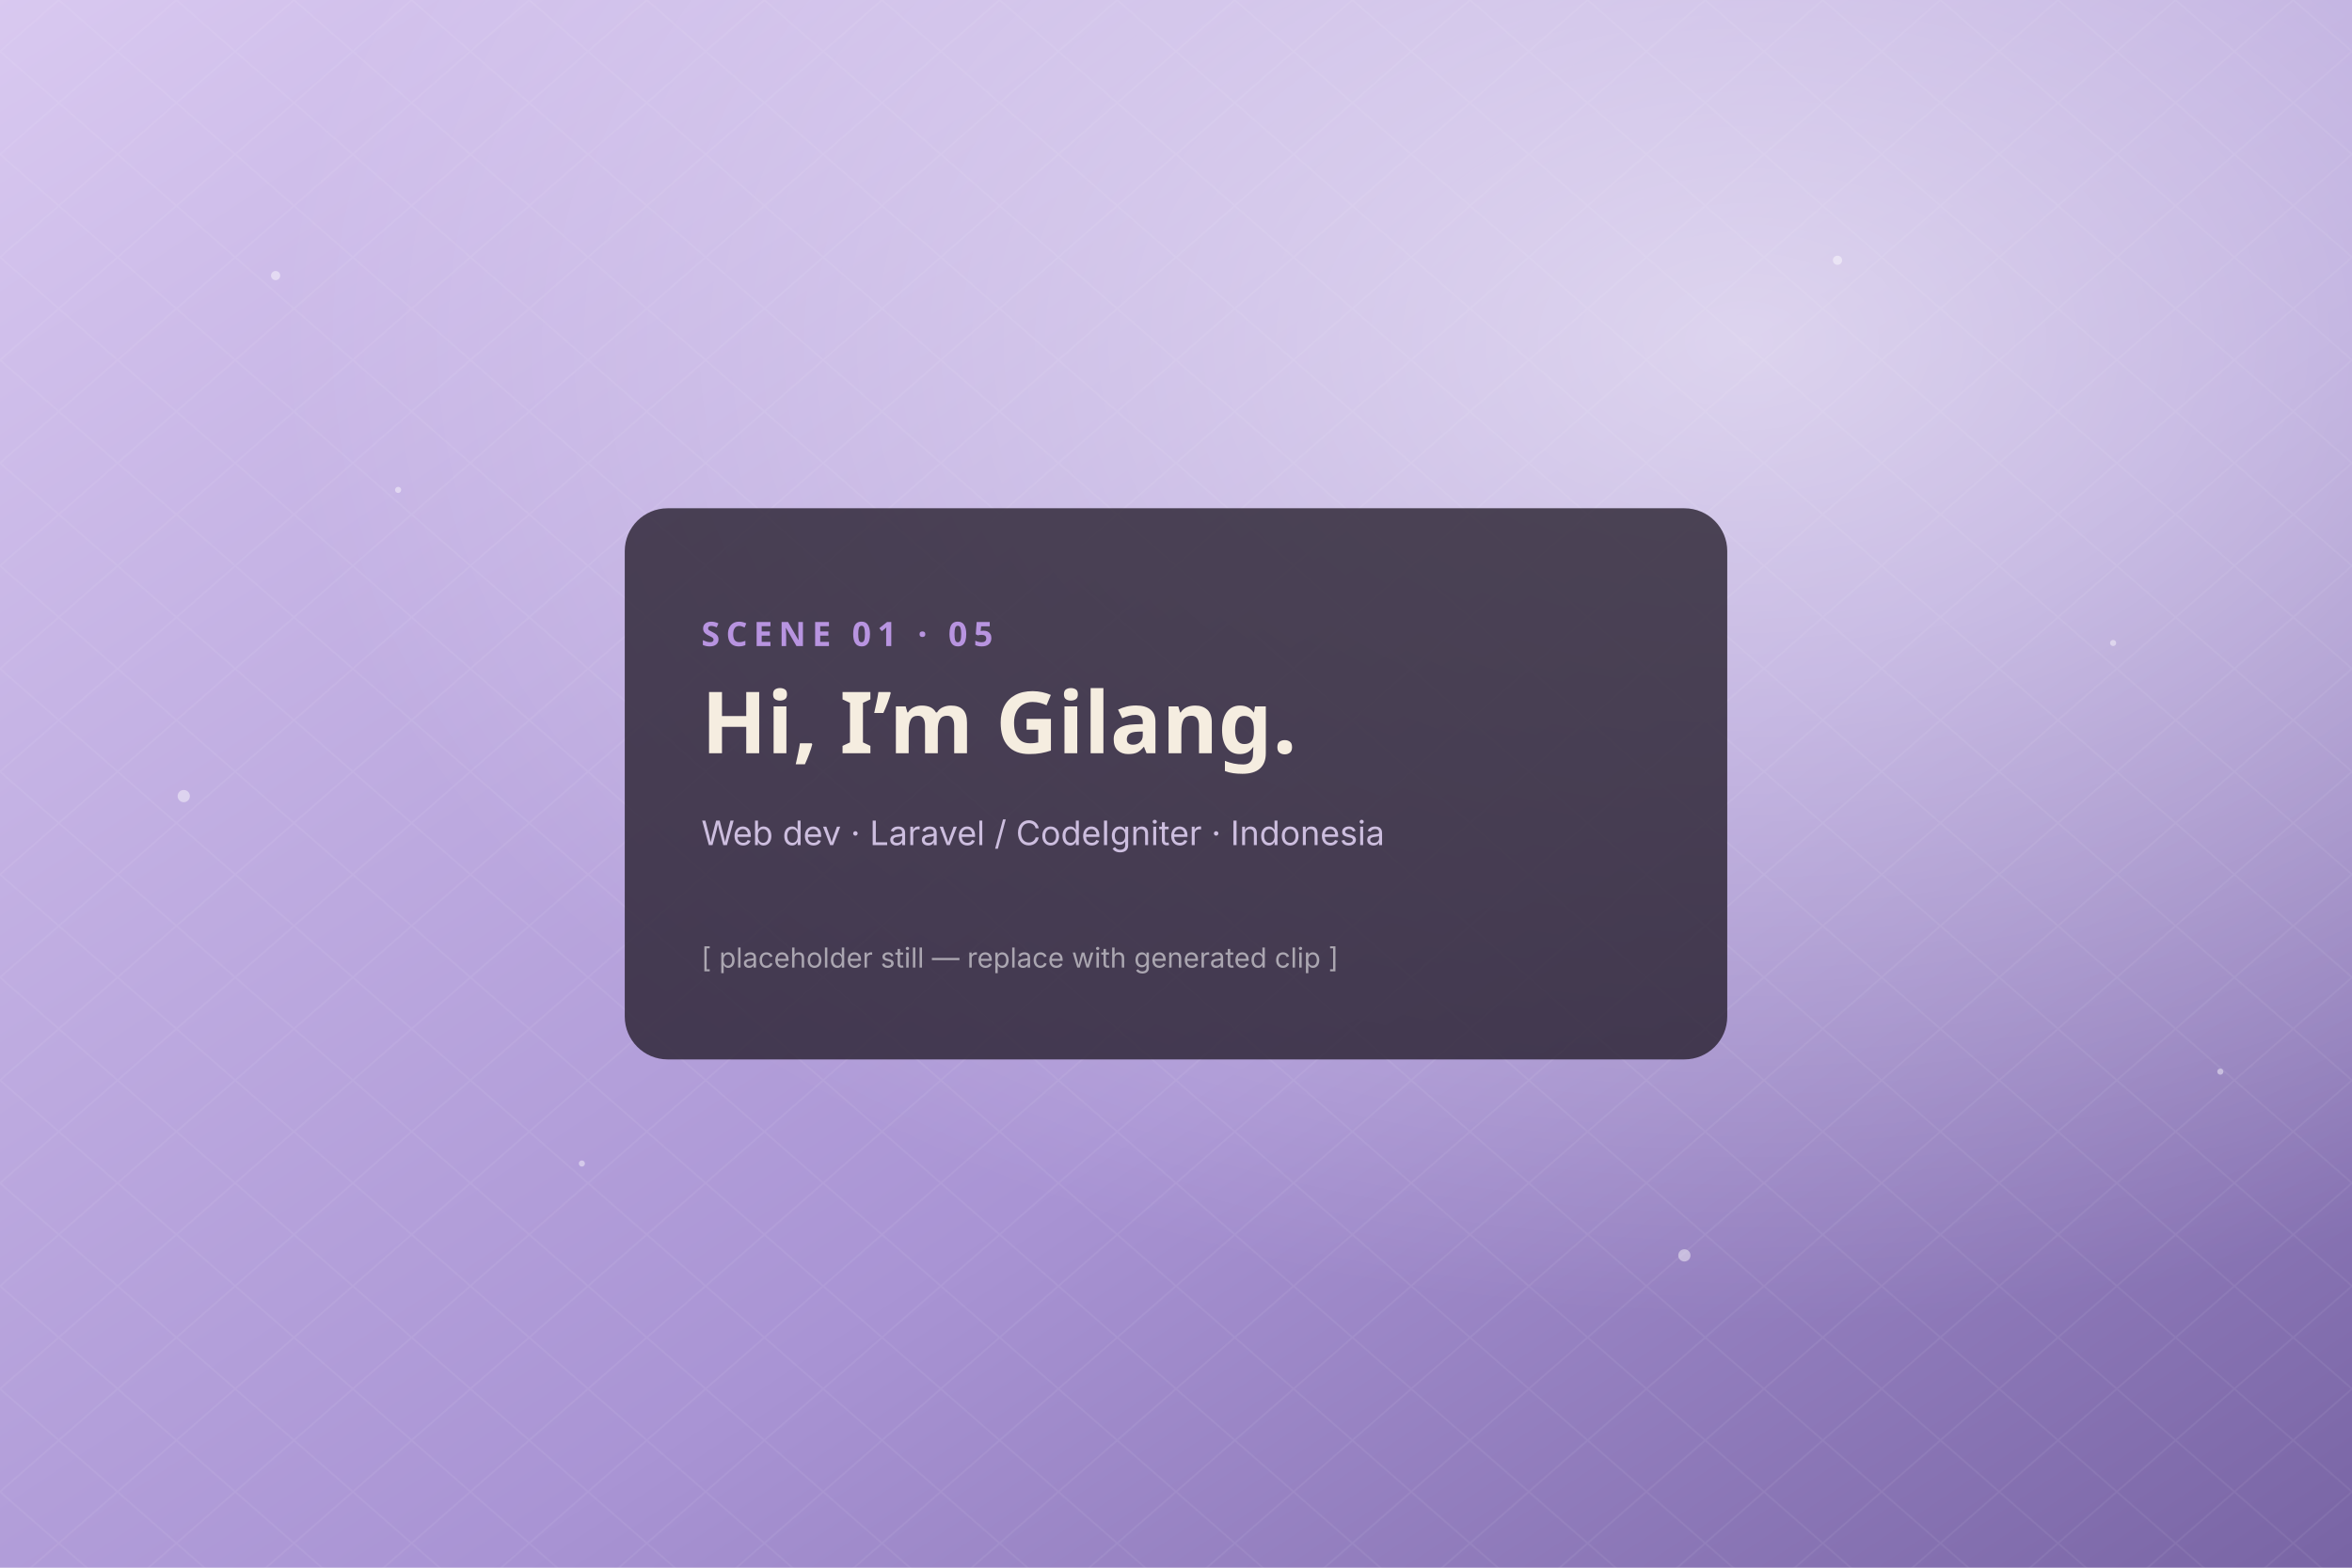
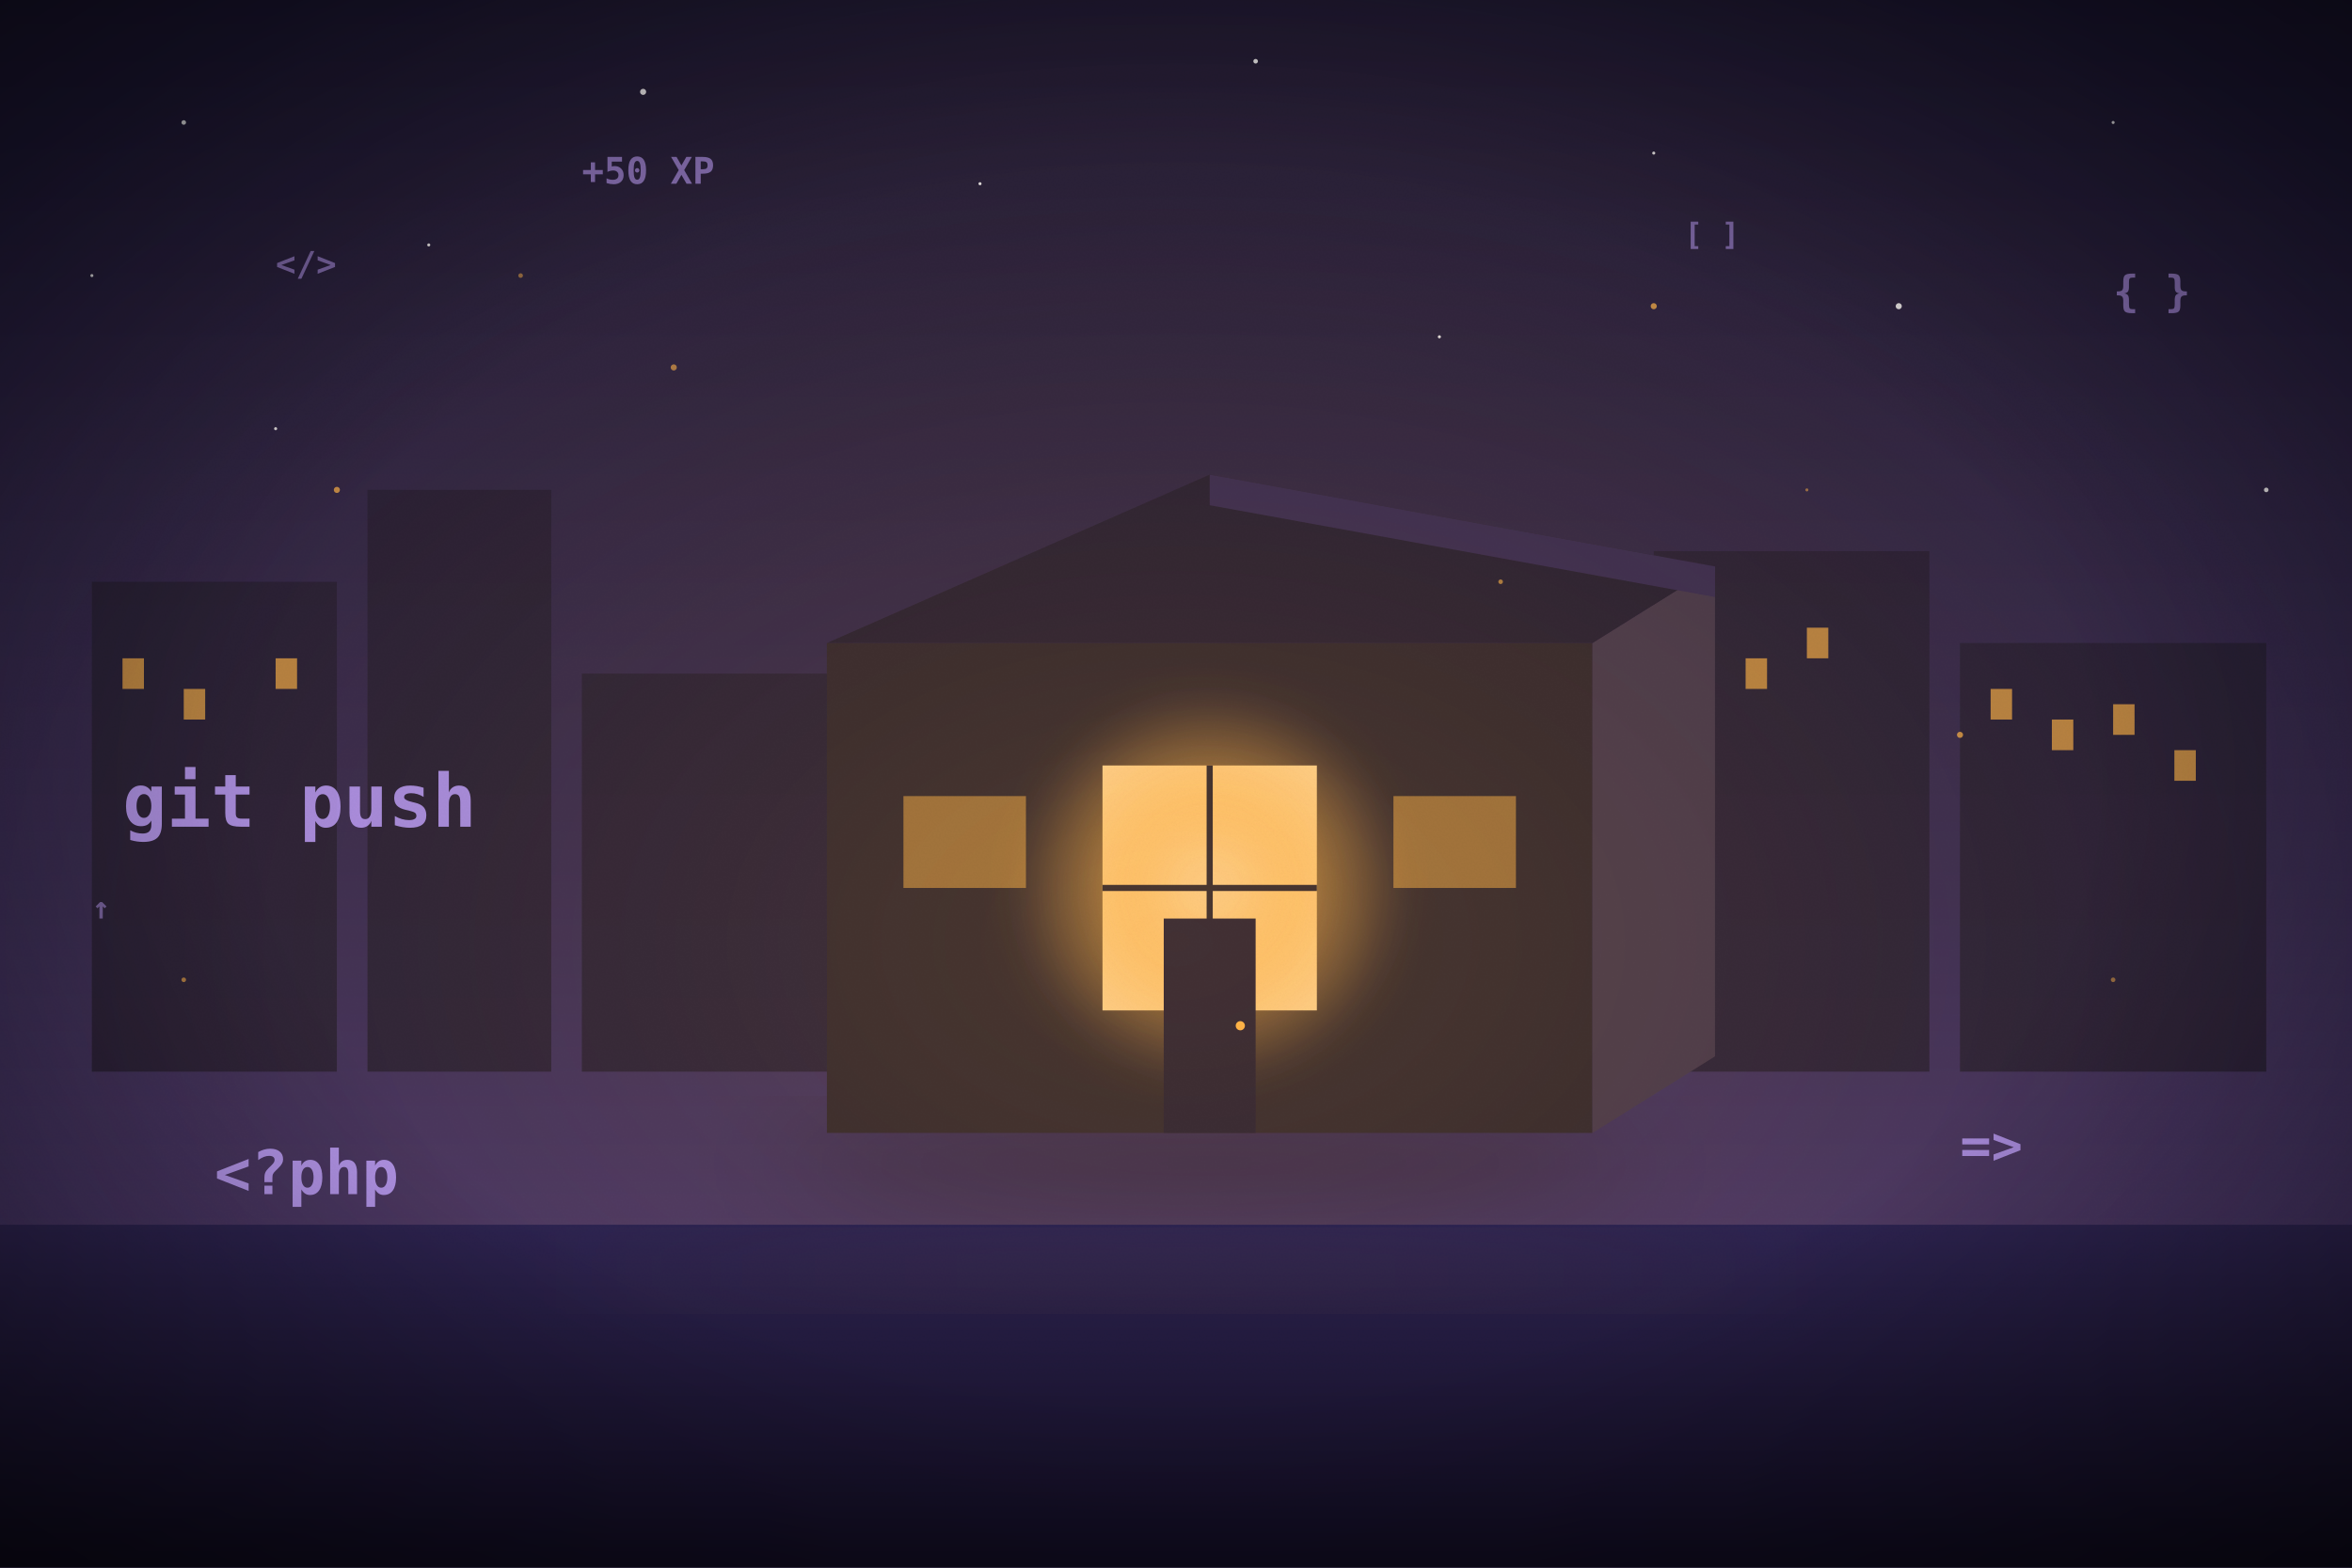
<svg xmlns="http://www.w3.org/2000/svg" viewBox="0 0 1536 1024" preserveAspectRatio="xMidYMid slice">
  <defs>
-     <linearGradient id="bg" x1="0" y1="0" x2="1" y2="1">
-       <stop offset="0%" stop-color="#d9c9f0" />
-       <stop offset="60%" stop-color="#a994d4" />
-       <stop offset="100%" stop-color="#7864a4" />
+     <linearGradient id="s1-sky" x1="0" y1="0" x2="0" y2="1">
+       <stop offset="0%" stop-color="#1a1530" />
+       <stop offset="55%" stop-color="#2d2350" />
+       <stop offset="100%" stop-color="#4a3678" />
    </linearGradient>
-     <radialGradient id="glow" cx="74%" cy="22%" r="62%">
-       <stop offset="0%" stop-color="#ffffff" stop-opacity="0.55" />
-       <stop offset="100%" stop-color="#ffffff" stop-opacity="0" />
+     <linearGradient id="s1-ground" x1="0" y1="0" x2="0" y2="1">
+       <stop offset="0%" stop-color="#2d2350" />
+       <stop offset="100%" stop-color="#0e0a1c" />
+     </linearGradient>
+     <radialGradient id="s1-window" cx="50%" cy="50%" r="55%">
+       <stop offset="0%" stop-color="#ffd9a0" stop-opacity="1" />
+       <stop offset="40%" stop-color="#ffb347" stop-opacity="0.7" />
+       <stop offset="100%" stop-color="#ffb347" stop-opacity="0" />
    </radialGradient>
-     <pattern id="iso" width="64" height="56" patternUnits="userSpaceOnUse" patternTransform="translate(0,0) scale(1.2)">
-       <path d="M0,28 L32,0 L64,28 L32,56 Z" fill="none" stroke="#ffffff" stroke-opacity="0.06" stroke-width="1" />
-     </pattern>
+     <radialGradient id="s1-monitor" cx="50%" cy="50%" r="50%">
+       <stop offset="0%" stop-color="#c4a4ff" stop-opacity="0.9" />
+       <stop offset="100%" stop-color="#c4a4ff" stop-opacity="0" />
+     </radialGradient>
+     <radialGradient id="s1-haze" cx="50%" cy="60%" r="70%">
+       <stop offset="0%" stop-color="#ffb347" stop-opacity="0.18" />
+       <stop offset="100%" stop-color="#ffb347" stop-opacity="0" />
+     </radialGradient>
+     <filter id="s1-soft" x="-50%" y="-50%" width="200%" height="200%">
+       <feGaussianBlur stdDeviation="14" />
+     </filter>
+     <filter id="s1-strong" x="-50%" y="-50%" width="200%" height="200%">
+       <feGaussianBlur stdDeviation="40" />
+     </filter>
+     <filter id="s1-grain" x="0" y="0" width="100%" height="100%">
+       <feTurbulence type="fractalNoise" baseFrequency="0.85" numOctaves="2" seed="3" />
+       <feColorMatrix values="0 0 0 0 0  0 0 0 0 0  0 0 0 0 0  0 0 0 0.05 0" />
+     </filter>
  </defs>
-   <rect width="1536" height="1024" fill="url(#bg)" />
-   <rect width="1536" height="1024" fill="url(#iso)" />
-   <rect width="1536" height="1024" fill="url(#glow)" />
-   <g fill="#ffffff" fill-opacity="0.45">
-     <circle cx="180" cy="180" r="3" />
-     <circle cx="260" cy="320" r="2" />
-     <circle cx="120" cy="520" r="4" />
-     <circle cx="380" cy="760" r="2" />
-     <circle cx="1200" cy="170" r="3" />
-     <circle cx="1380" cy="420" r="2" />
-     <circle cx="1100" cy="820" r="4" />
-     <circle cx="1450" cy="700" r="2" />
+   <rect width="1536" height="1024" fill="url(#s1-sky)" />
+   <g fill="#fff" opacity="0.85">
+     <circle cx="120" cy="80" r="1.5" />
+     <circle cx="280" cy="160" r="1" />
+     <circle cx="420" cy="60" r="2" />
+     <circle cx="640" cy="120" r="1" />
+     <circle cx="820" cy="40" r="1.5" />
+     <circle cx="1080" cy="100" r="1" />
+     <circle cx="1240" cy="200" r="2" />
+     <circle cx="1380" cy="80" r="1" />
+     <circle cx="180" cy="280" r="1" />
+     <circle cx="1480" cy="320" r="1.5" />
+     <circle cx="940" cy="220" r="1" />
+     <circle cx="60" cy="180" r="1" />
  </g>
-   <g transform="translate(768,512)">
-     <rect x="-360" y="-180" width="720" height="360" rx="28" fill="#241d2b" fill-opacity="0.78" />
-     <text x="-310" y="-90" font-family="ui-rounded, system-ui, sans-serif" font-size="22" letter-spacing="4" fill="#b894e0" font-weight="700">SCENE 01 · 05</text>
-     <text x="-310" y="-20" font-family="ui-rounded, system-ui, sans-serif" font-size="56" font-weight="700" fill="#f5ede0">Hi, I’m Gilang.</text>
-     <text x="-310" y="40" font-family="-apple-system, system-ui, sans-serif" font-size="22" fill="#cdbedf">Web dev · Laravel / CodeIgniter · Indonesia</text>
-     <text x="-310" y="120" font-family="-apple-system, system-ui, sans-serif" font-size="18" fill="#ffffff" fill-opacity="0.55">[ placeholder still — replace with generated clip ]</text>
+   <g fill="#1a1530" opacity="0.85">
+     <rect x="60" y="380" width="160" height="320" />
+     <rect x="240" y="320" width="120" height="380" />
+     <rect x="380" y="440" width="200" height="260" />
+     <rect x="1080" y="360" width="180" height="340" />
+     <rect x="1280" y="420" width="200" height="280" />
  </g>
+   <g fill="#ffb347" opacity="0.65">
+     <rect x="80" y="430" width="14" height="20" />
+     <rect x="120" y="450" width="14" height="20" />
+     <rect x="180" y="430" width="14" height="20" />
+     <rect x="1100" y="400" width="14" height="20" />
+     <rect x="1140" y="430" width="14" height="20" />
+     <rect x="1180" y="410" width="14" height="20" />
+     <rect x="1300" y="450" width="14" height="20" />
+     <rect x="1340" y="470" width="14" height="20" />
+     <rect x="1380" y="460" width="14" height="20" />
+     <rect x="1420" y="490" width="14" height="20" />
+   </g>
+   <g transform="translate(540,420)">
+     <ellipse cx="250" cy="340" rx="280" ry="22" fill="#000" opacity="0.5" filter="url(#s1-strong)" />
+     <rect x="0" y="0" width="500" height="320" fill="#241d2b" />
+     <polygon points="500,0 580,-50 580,270 500,320" fill="#3a2f4a" />
+     <polygon points="0,0 250,-110 580,-50 500,0" fill="#1a1530" />
+     <polygon points="250,-110 580,-50 580,-30 250,-90" fill="#2d2350" />
+     <rect x="180" y="80" width="140" height="160" fill="#ffd9a0" />
+     <g opacity="0.9">
+       <circle cx="250" cy="160" r="120" fill="url(#s1-window)" filter="url(#s1-soft)" />
+     </g>
+     <line x1="250" y1="80" x2="250" y2="240" stroke="#241d2b" stroke-width="4" />
+     <line x1="180" y1="160" x2="320" y2="160" stroke="#241d2b" stroke-width="4" />
+     <rect x="50" y="100" width="80" height="60" fill="#ffb347" opacity="0.5" />
+     <rect x="370" y="100" width="80" height="60" fill="#ffb347" opacity="0.5" />
+     <rect x="220" y="180" width="60" height="140" fill="#1a1530" />
+     <circle cx="270" cy="250" r="3" fill="#ffb347" />
+   </g>
+   <rect width="1536" height="1024" fill="url(#s1-haze)" />
+   <g font-family="ui-monospace, Menlo, monospace" font-weight="700" fill="#c4a4ff">
+     <text x="180" y="180" font-size="22" opacity="0.55">&lt;/&gt;</text>
+     <text x="1380" y="200" font-size="28" opacity="0.6">{ }</text>
+     <text x="140" y="780" font-size="40" opacity="0.85">&lt;?php</text>
+     <text x="1280" y="760" font-size="34" opacity="0.75">=&gt;</text>
+     <text x="1100" y="160" font-size="20" opacity="0.5">[ ]</text>
+     <text x="380" y="120" font-size="24" opacity="0.6">+50 XP</text>
+     <text x="80" y="540" font-size="48" opacity="0.8" font-weight="900">git push</text>
+     <text x="60" y="600" font-size="20" opacity="0.5">↑</text>
+   </g>
+   <g fill="#ffb347">
+     <circle cx="220" cy="320" r="2" opacity="0.7" />
+     <circle cx="340" cy="180" r="1.5" opacity="0.5" />
+     <circle cx="440" cy="240" r="2" opacity="0.6" />
+     <circle cx="980" cy="380" r="1.5" opacity="0.6" />
+     <circle cx="1080" cy="200" r="2" opacity="0.7" />
+     <circle cx="1180" cy="320" r="1" opacity="0.5" />
+     <circle cx="1280" cy="480" r="2" opacity="0.7" />
+     <circle cx="1380" cy="640" r="1.5" opacity="0.5" />
+     <circle cx="120" cy="640" r="1.5" opacity="0.6" />
+     <circle cx="200" cy="900" r="2" opacity="0.6" />
+     <circle cx="1340" cy="900" r="1.5" opacity="0.5" />
+   </g>
+   <rect x="0" y="800" width="1536" height="224" fill="url(#s1-ground)" />
+   <ellipse cx="768" cy="830" rx="380" ry="14" fill="#ffb347" opacity="0.18" filter="url(#s1-strong)" />
+   <radialGradient id="s1-vig" cx="50%" cy="50%" r="70%">
+     <stop offset="55%" stop-color="#000" stop-opacity="0" />
+     <stop offset="100%" stop-color="#000" stop-opacity="0.55" />
+   </radialGradient>
+   <rect width="1536" height="1024" fill="url(#s1-vig)" />
+   <rect width="1536" height="1024" filter="url(#s1-grain)" opacity="0.45" />
</svg>
